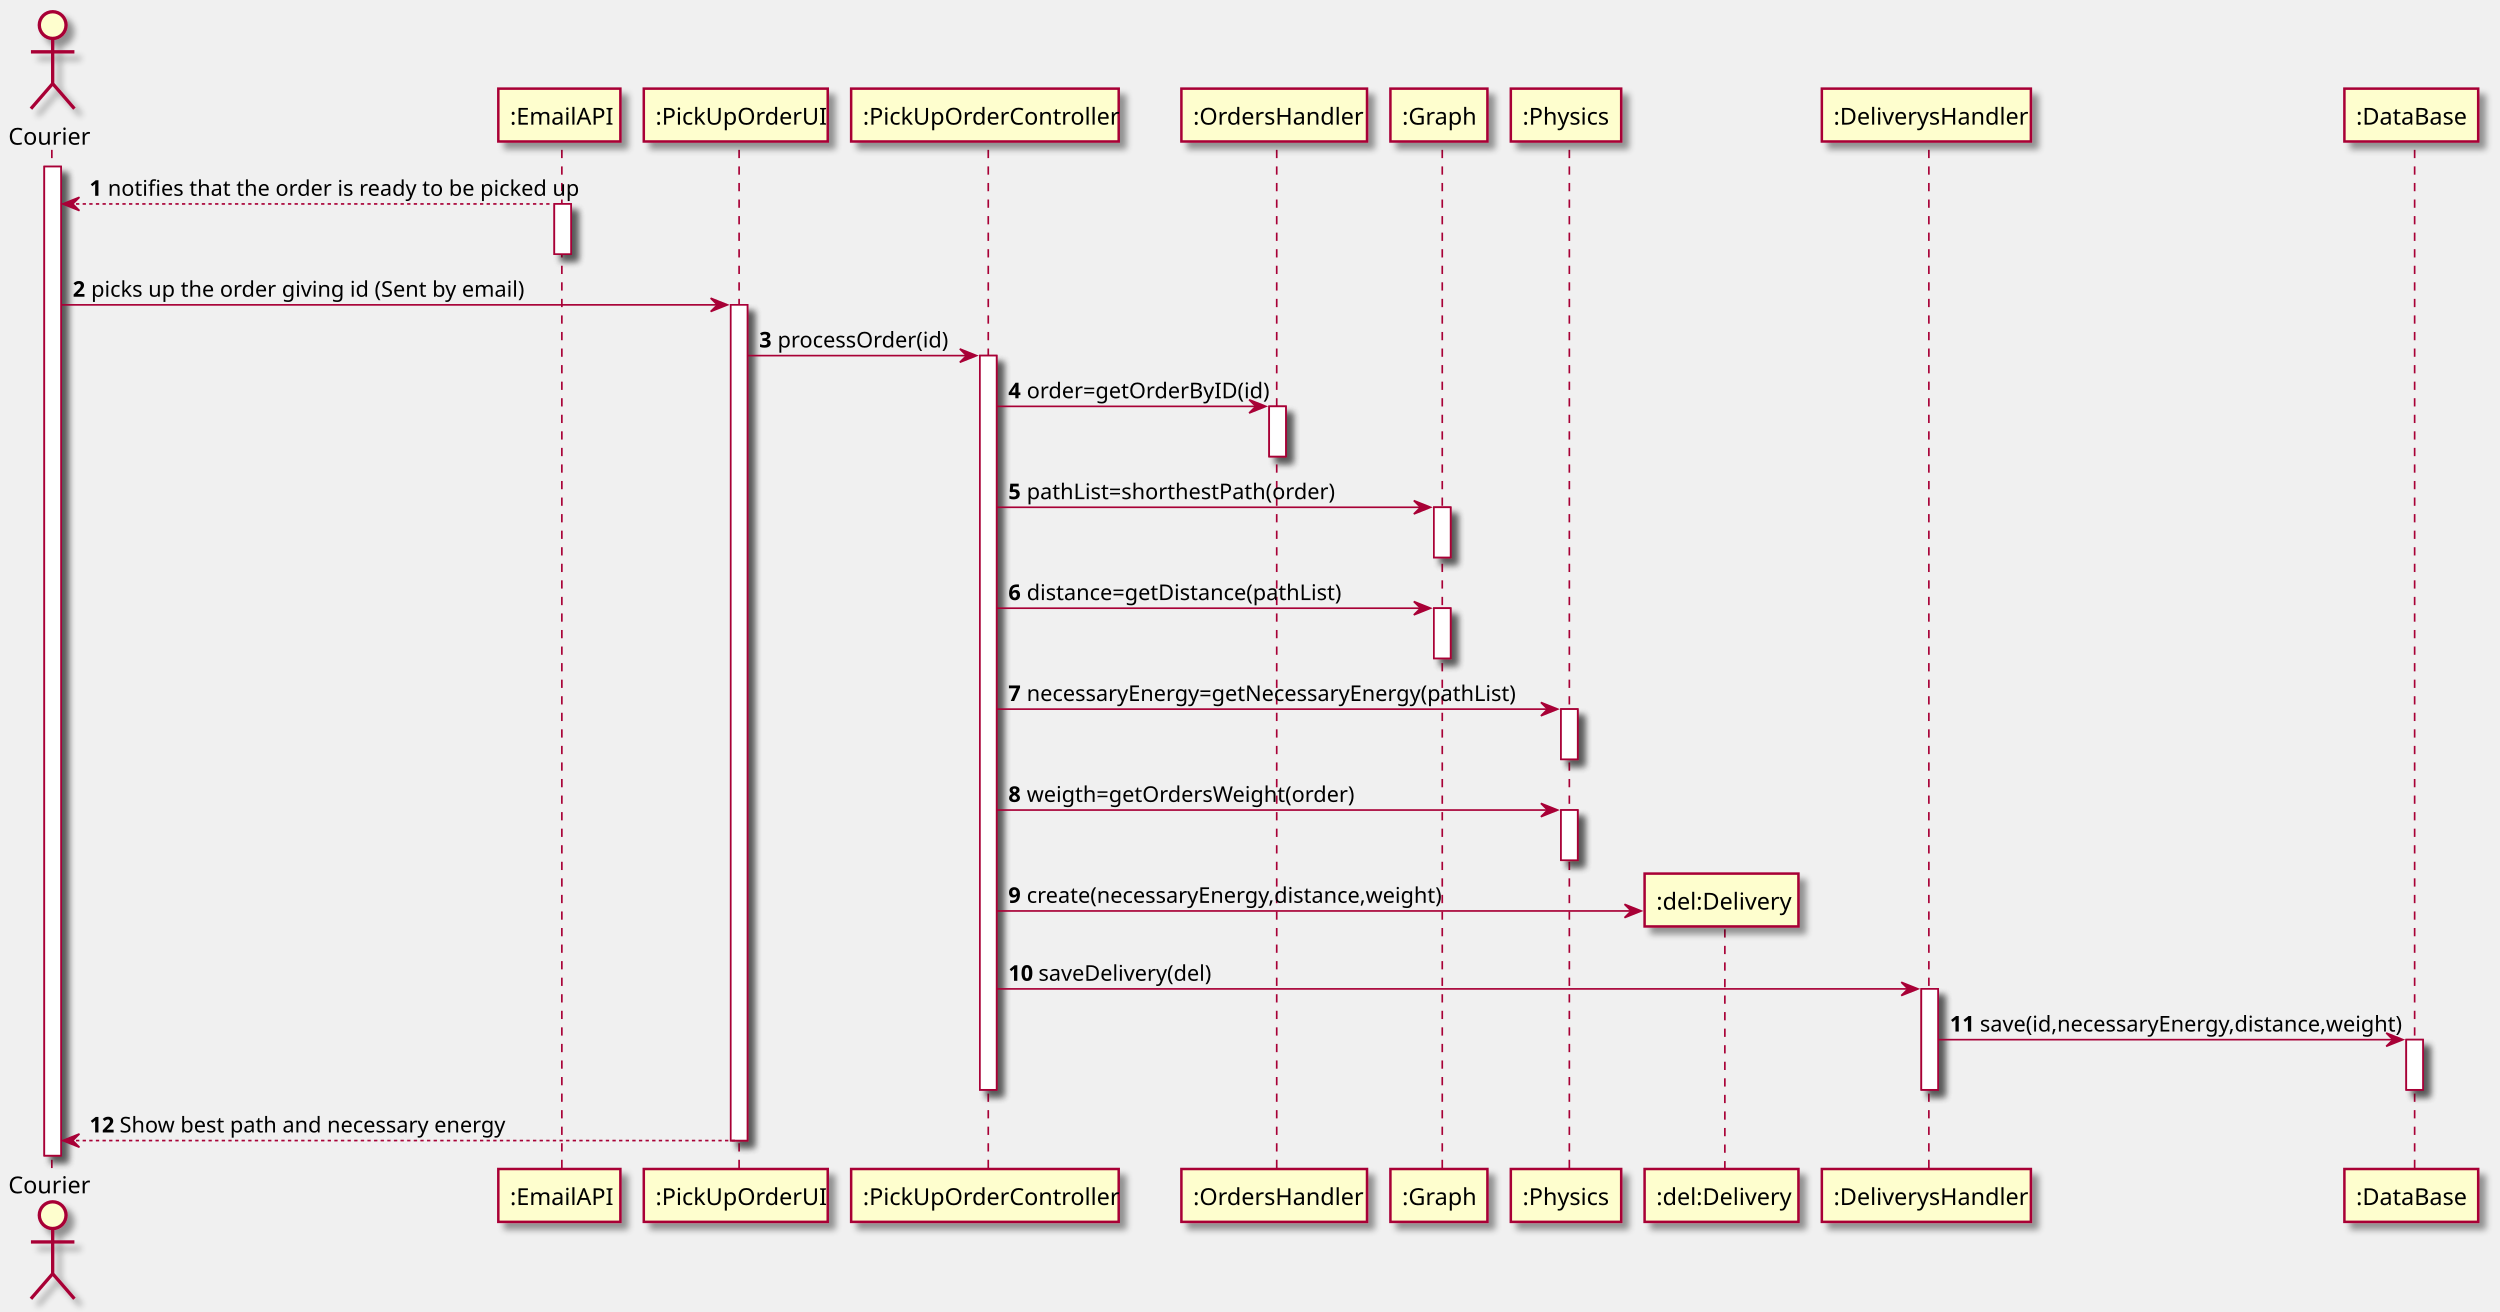
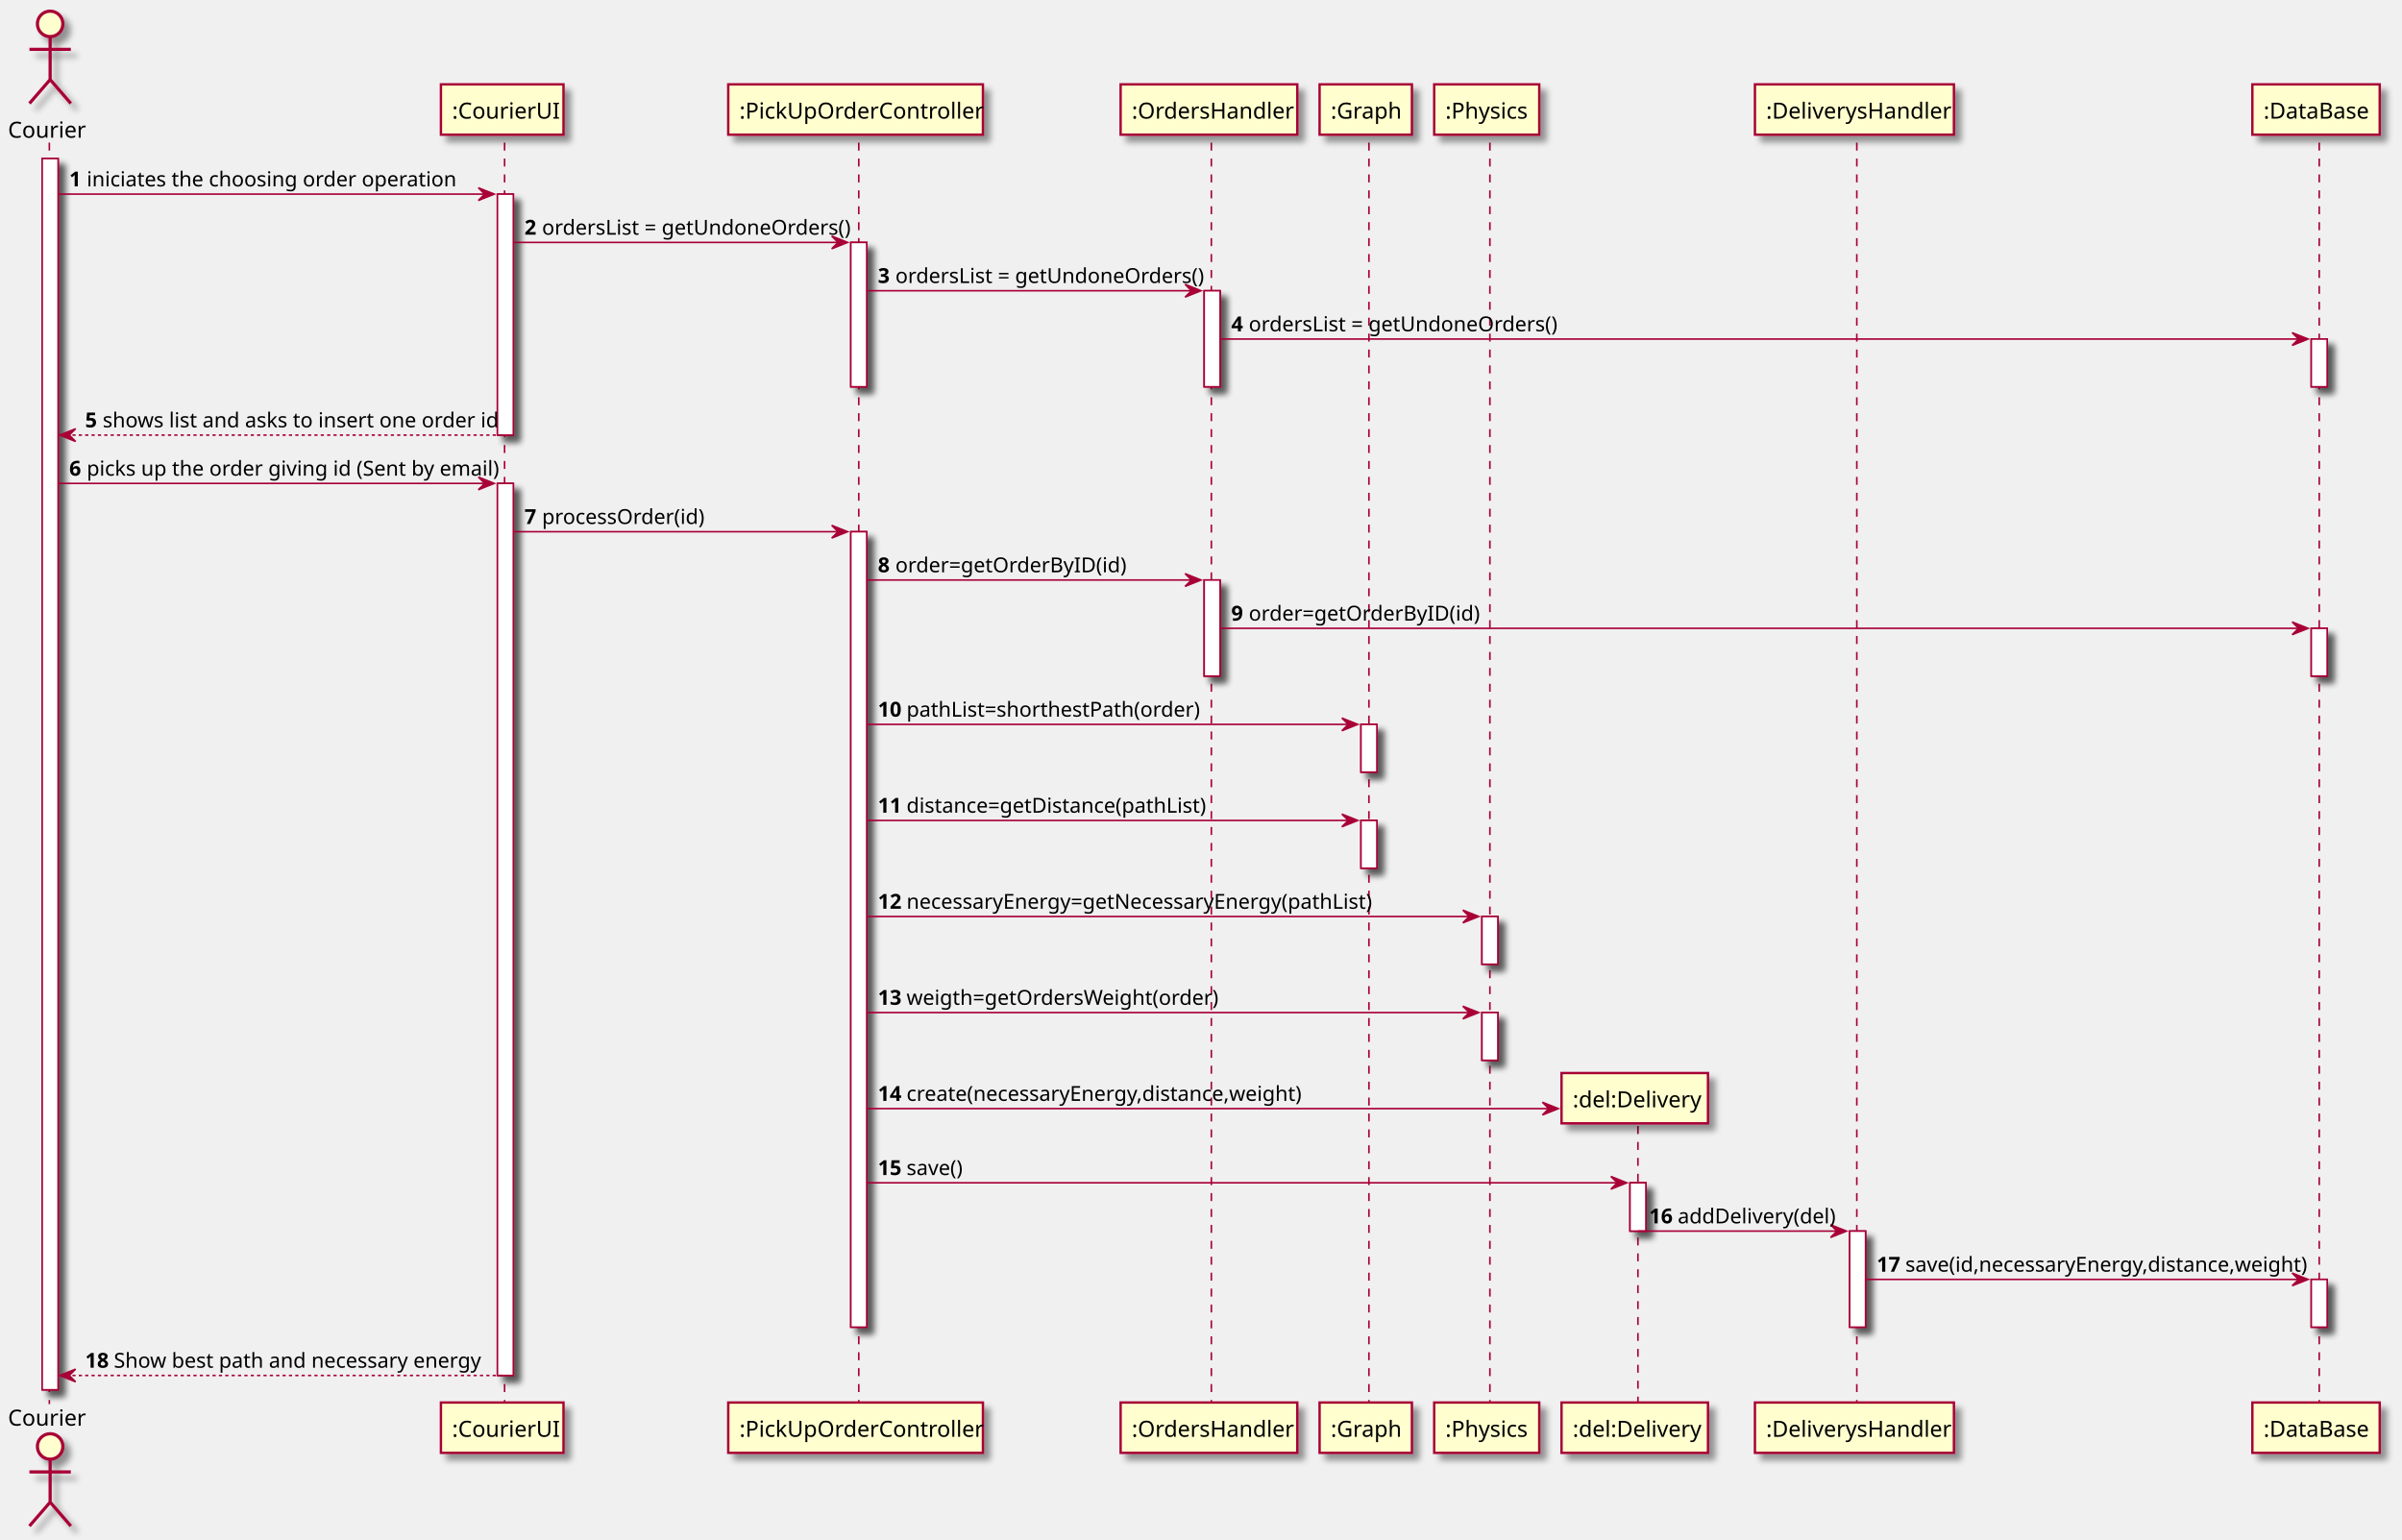
- <svg xmlns="http://www.w3.org/2000/svg" contentScriptType="application/ecmascript" contentStyleType="text/css" height="792.85px" preserveAspectRatio="none" style="width:1510px;height:792px;" version="1.1" viewBox="0 0 1510 792" width="1510.96px" zoomAndPan="magnify">
+ <svg xmlns="http://www.w3.org/2000/svg" contentScriptType="application/ecmascript" contentStyleType="text/css" height="967px" preserveAspectRatio="none" style="width:1509px;height:967px;" version="1.1" viewBox="0 0 1509 967" width="1509px" zoomAndPan="magnify">
  <defs>
-     <filter height="300%" id="fs62onoesu4r2" width="300%" x="-1" y="-1">
-       <feGaussianBlur result="blurOut" stdDeviation="2.02" />
+     <filter height="300%" id="fbxqw9jh9898t" width="300%" x="-1" y="-1">
+       <feGaussianBlur result="blurOut" stdDeviation="2.0" />
      <feColorMatrix in="blurOut" result="blurOut2" type="matrix" values="0 0 0 0 0 0 0 0 0 0 0 0 0 0 0 0 0 0 .4 0" />
-       <feOffset dx="4.04" dy="4.04" in="blurOut2" result="blurOut3" />
+       <feOffset dx="4.0" dy="4.0" in="blurOut2" result="blurOut3" />
      <feBlend in="SourceGraphic" in2="blurOut3" mode="normal" />
    </filter>
  </defs>
  <g>
-     <rect fill="#FFFFFF" filter="url(#fs62onoesu4r2)" height="597.391" style="stroke: #A80036; stroke-width: 1.01;" width="10.1" x="26.765" y="100.606" />
-     <rect fill="#FFFFFF" filter="url(#fs62onoesu4r2)" height="30.3" style="stroke: #A80036; stroke-width: 1.01;" width="10.1" x="334.815" y="123.18" />
-     <rect fill="#FFFFFF" filter="url(#fs62onoesu4r2)" height="504.771" style="stroke: #A80036; stroke-width: 1.01;" width="10.1" x="441.37" y="184.136" />
-     <rect fill="#FFFFFF" filter="url(#fs62onoesu4r2)" height="443.461" style="stroke: #A80036; stroke-width: 1.01;" width="10.1" x="591.86" y="214.791" />
-     <rect fill="#FFFFFF" filter="url(#fs62onoesu4r2)" height="30.3" style="stroke: #A80036; stroke-width: 1.01;" width="10.1" x="766.59" y="245.446" />
-     <rect fill="#FFFFFF" filter="url(#fs62onoesu4r2)" height="30.3" style="stroke: #A80036; stroke-width: 1.01;" width="10.1" x="866.075" y="306.401" />
-     <rect fill="#FFFFFF" filter="url(#fs62onoesu4r2)" height="30.3" style="stroke: #A80036; stroke-width: 1.01;" width="10.1" x="866.075" y="367.356" />
-     <rect fill="#FFFFFF" filter="url(#fs62onoesu4r2)" height="30.3" style="stroke: #A80036; stroke-width: 1.01;" width="10.1" x="942.835" y="428.311" />
-     <rect fill="#FFFFFF" filter="url(#fs62onoesu4r2)" height="30.3" style="stroke: #A80036; stroke-width: 1.01;" width="10.1" x="942.835" y="489.266" />
-     <rect fill="#FFFFFF" filter="url(#fs62onoesu4r2)" height="60.955" style="stroke: #A80036; stroke-width: 1.01;" width="10.1" x="1160.49" y="597.297" />
-     <rect fill="#FFFFFF" filter="url(#fs62onoesu4r2)" height="30.3" style="stroke: #A80036; stroke-width: 1.01;" width="10.1" x="1453.39" y="627.952" />
-     <line style="stroke: #A80036; stroke-width: 1.01; stroke-dasharray: 5.0,5.0;" x1="31.31" x2="31.31" y1="90.505" y2="707.087" />
-     <line style="stroke: #A80036; stroke-width: 1.01; stroke-dasharray: 5.0,5.0;" x1="339.36" x2="339.36" y1="90.505" y2="707.087" />
-     <line style="stroke: #A80036; stroke-width: 1.01; stroke-dasharray: 5.0,5.0;" x1="446.42" x2="446.42" y1="90.505" y2="707.087" />
-     <line style="stroke: #A80036; stroke-width: 1.01; stroke-dasharray: 5.0,5.0;" x1="596.91" x2="596.91" y1="90.505" y2="707.087" />
-     <line style="stroke: #A80036; stroke-width: 1.01; stroke-dasharray: 5.0,5.0;" x1="771.135" x2="771.135" y1="90.505" y2="707.087" />
-     <line style="stroke: #A80036; stroke-width: 1.01; stroke-dasharray: 5.0,5.0;" x1="871.125" x2="871.125" y1="90.505" y2="707.087" />
-     <line style="stroke: #A80036; stroke-width: 1.01; stroke-dasharray: 5.0,5.0;" x1="947.885" x2="947.885" y1="90.505" y2="707.087" />
-     <line style="stroke: #A80036; stroke-width: 1.01; stroke-dasharray: 5.0,5.0;" x1="1041.815" x2="1041.815" y1="561.284" y2="707.087" />
-     <line style="stroke: #A80036; stroke-width: 1.01; stroke-dasharray: 5.0,5.0;" x1="1165.035" x2="1165.035" y1="90.505" y2="707.087" />
-     <line style="stroke: #A80036; stroke-width: 1.01; stroke-dasharray: 5.0,5.0;" x1="1458.44" x2="1458.44" y1="90.505" y2="707.087" />
-     <text fill="#000000" font-family="sans-serif" font-size="14.14" lengthAdjust="spacingAndGlyphs" textLength="47.47" x="5.05" y="87.398">Courier</text>
-     <ellipse cx="31.815" cy="15.15" fill="#FEFECE" filter="url(#fs62onoesu4r2)" rx="8.08" ry="8.08" style="stroke: #A80036; stroke-width: 2.02;" />
-     <path d="M31.815,23.23 L31.815,50.5 M18.685,31.31 L44.945,31.31 M31.815,50.5 L18.685,65.65 M31.815,50.5 L44.945,65.65 " fill="none" filter="url(#fs62onoesu4r2)" style="stroke: #A80036; stroke-width: 2.02;" />
-     <text fill="#000000" font-family="sans-serif" font-size="14.14" lengthAdjust="spacingAndGlyphs" textLength="47.47" x="5.05" y="720.755">Courier</text>
-     <ellipse cx="31.815" cy="733.962" fill="#FEFECE" filter="url(#fs62onoesu4r2)" rx="8.08" ry="8.08" style="stroke: #A80036; stroke-width: 2.02;" />
-     <path d="M31.815,742.042 L31.815,769.312 M18.685,750.122 L44.945,750.122 M31.815,769.312 L18.685,784.462 M31.815,769.312 L44.945,784.462 " fill="none" filter="url(#fs62onoesu4r2)" style="stroke: #A80036; stroke-width: 2.02;" />
-     <rect fill="#FEFECE" filter="url(#fs62onoesu4r2)" height="31.925" style="stroke: #A80036; stroke-width: 1.515;" width="73.73" x="300.98" y="53.53" />
-     <text fill="#000000" font-family="sans-serif" font-size="14.14" lengthAdjust="spacingAndGlyphs" textLength="59.59" x="308.05" y="75.278">:EmailAPI</text>
-     <rect fill="#FEFECE" filter="url(#fs62onoesu4r2)" height="31.925" style="stroke: #A80036; stroke-width: 1.515;" width="73.73" x="300.98" y="706.077" />
-     <text fill="#000000" font-family="sans-serif" font-size="14.14" lengthAdjust="spacingAndGlyphs" textLength="59.59" x="308.05" y="727.825">:EmailAPI</text>
-     <rect fill="#FEFECE" filter="url(#fs62onoesu4r2)" height="31.925" style="stroke: #A80036; stroke-width: 1.515;" width="111.1" x="388.85" y="53.53" />
-     <text fill="#000000" font-family="sans-serif" font-size="14.14" lengthAdjust="spacingAndGlyphs" textLength="96.96" x="395.92" y="75.278">:PickUpOrderUI</text>
-     <rect fill="#FEFECE" filter="url(#fs62onoesu4r2)" height="31.925" style="stroke: #A80036; stroke-width: 1.515;" width="111.1" x="388.85" y="706.077" />
-     <text fill="#000000" font-family="sans-serif" font-size="14.14" lengthAdjust="spacingAndGlyphs" textLength="96.96" x="395.92" y="727.825">:PickUpOrderUI</text>
-     <rect fill="#FEFECE" filter="url(#fs62onoesu4r2)" height="31.925" style="stroke: #A80036; stroke-width: 1.515;" width="161.6" x="514.09" y="53.53" />
-     <text fill="#000000" font-family="sans-serif" font-size="14.14" lengthAdjust="spacingAndGlyphs" textLength="147.46" x="521.16" y="75.278">:PickUpOrderController</text>
-     <rect fill="#FEFECE" filter="url(#fs62onoesu4r2)" height="31.925" style="stroke: #A80036; stroke-width: 1.515;" width="161.6" x="514.09" y="706.077" />
-     <text fill="#000000" font-family="sans-serif" font-size="14.14" lengthAdjust="spacingAndGlyphs" textLength="147.46" x="521.16" y="727.825">:PickUpOrderController</text>
-     <rect fill="#FEFECE" filter="url(#fs62onoesu4r2)" height="31.925" style="stroke: #A80036; stroke-width: 1.515;" width="112.11" x="713.565" y="53.53" />
-     <text fill="#000000" font-family="sans-serif" font-size="14.14" lengthAdjust="spacingAndGlyphs" textLength="97.97" x="720.635" y="75.278">:OrdersHandler</text>
-     <rect fill="#FEFECE" filter="url(#fs62onoesu4r2)" height="31.925" style="stroke: #A80036; stroke-width: 1.515;" width="112.11" x="713.565" y="706.077" />
-     <text fill="#000000" font-family="sans-serif" font-size="14.14" lengthAdjust="spacingAndGlyphs" textLength="97.97" x="720.635" y="727.825">:OrdersHandler</text>
-     <rect fill="#FEFECE" filter="url(#fs62onoesu4r2)" height="31.925" style="stroke: #A80036; stroke-width: 1.515;" width="58.58" x="839.815" y="53.53" />
-     <text fill="#000000" font-family="sans-serif" font-size="14.14" lengthAdjust="spacingAndGlyphs" textLength="44.44" x="846.885" y="75.278">:Graph</text>
-     <rect fill="#FEFECE" filter="url(#fs62onoesu4r2)" height="31.925" style="stroke: #A80036; stroke-width: 1.515;" width="58.58" x="839.815" y="706.077" />
-     <text fill="#000000" font-family="sans-serif" font-size="14.14" lengthAdjust="spacingAndGlyphs" textLength="44.44" x="846.885" y="727.825">:Graph</text>
-     <rect fill="#FEFECE" filter="url(#fs62onoesu4r2)" height="31.925" style="stroke: #A80036; stroke-width: 1.515;" width="66.66" x="912.535" y="53.53" />
-     <text fill="#000000" font-family="sans-serif" font-size="14.14" lengthAdjust="spacingAndGlyphs" textLength="52.52" x="919.605" y="75.278">:Physics</text>
-     <rect fill="#FEFECE" filter="url(#fs62onoesu4r2)" height="31.925" style="stroke: #A80036; stroke-width: 1.515;" width="66.66" x="912.535" y="706.077" />
-     <text fill="#000000" font-family="sans-serif" font-size="14.14" lengthAdjust="spacingAndGlyphs" textLength="52.52" x="919.605" y="727.825">:Physics</text>
-     <rect fill="#FEFECE" filter="url(#fs62onoesu4r2)" height="31.925" style="stroke: #A80036; stroke-width: 1.515;" width="92.92" x="993.335" y="706.077" />
-     <text fill="#000000" font-family="sans-serif" font-size="14.14" lengthAdjust="spacingAndGlyphs" textLength="78.78" x="1000.405" y="727.825">:del:Delivery</text>
-     <rect fill="#FEFECE" filter="url(#fs62onoesu4r2)" height="31.925" style="stroke: #A80036; stroke-width: 1.515;" width="126.25" x="1100.395" y="53.53" />
-     <text fill="#000000" font-family="sans-serif" font-size="14.14" lengthAdjust="spacingAndGlyphs" textLength="112.11" x="1107.465" y="75.278">:DeliverysHandler</text>
-     <rect fill="#FEFECE" filter="url(#fs62onoesu4r2)" height="31.925" style="stroke: #A80036; stroke-width: 1.515;" width="126.25" x="1100.395" y="706.077" />
-     <text fill="#000000" font-family="sans-serif" font-size="14.14" lengthAdjust="spacingAndGlyphs" textLength="112.11" x="1107.465" y="727.825">:DeliverysHandler</text>
-     <rect fill="#FEFECE" filter="url(#fs62onoesu4r2)" height="31.925" style="stroke: #A80036; stroke-width: 1.515;" width="80.8" x="1416.02" y="53.53" />
-     <text fill="#000000" font-family="sans-serif" font-size="14.14" lengthAdjust="spacingAndGlyphs" textLength="66.66" x="1423.09" y="75.278">:DataBase</text>
-     <rect fill="#FEFECE" filter="url(#fs62onoesu4r2)" height="31.925" style="stroke: #A80036; stroke-width: 1.515;" width="80.8" x="1416.02" y="706.077" />
-     <text fill="#000000" font-family="sans-serif" font-size="14.14" lengthAdjust="spacingAndGlyphs" textLength="66.66" x="1423.09" y="727.825">:DataBase</text>
-     <rect fill="#FFFFFF" filter="url(#fs62onoesu4r2)" height="597.391" style="stroke: #A80036; stroke-width: 1.01;" width="10.1" x="26.765" y="100.606" />
-     <rect fill="#FFFFFF" filter="url(#fs62onoesu4r2)" height="30.3" style="stroke: #A80036; stroke-width: 1.01;" width="10.1" x="334.815" y="123.18" />
-     <rect fill="#FFFFFF" filter="url(#fs62onoesu4r2)" height="504.771" style="stroke: #A80036; stroke-width: 1.01;" width="10.1" x="441.37" y="184.136" />
-     <rect fill="#FFFFFF" filter="url(#fs62onoesu4r2)" height="443.461" style="stroke: #A80036; stroke-width: 1.01;" width="10.1" x="591.86" y="214.791" />
-     <rect fill="#FFFFFF" filter="url(#fs62onoesu4r2)" height="30.3" style="stroke: #A80036; stroke-width: 1.01;" width="10.1" x="766.59" y="245.446" />
-     <rect fill="#FFFFFF" filter="url(#fs62onoesu4r2)" height="30.3" style="stroke: #A80036; stroke-width: 1.01;" width="10.1" x="866.075" y="306.401" />
-     <rect fill="#FFFFFF" filter="url(#fs62onoesu4r2)" height="30.3" style="stroke: #A80036; stroke-width: 1.01;" width="10.1" x="866.075" y="367.356" />
-     <rect fill="#FFFFFF" filter="url(#fs62onoesu4r2)" height="30.3" style="stroke: #A80036; stroke-width: 1.01;" width="10.1" x="942.835" y="428.311" />
-     <rect fill="#FFFFFF" filter="url(#fs62onoesu4r2)" height="30.3" style="stroke: #A80036; stroke-width: 1.01;" width="10.1" x="942.835" y="489.266" />
-     <rect fill="#FFFFFF" filter="url(#fs62onoesu4r2)" height="60.955" style="stroke: #A80036; stroke-width: 1.01;" width="10.1" x="1160.49" y="597.297" />
-     <rect fill="#FFFFFF" filter="url(#fs62onoesu4r2)" height="30.3" style="stroke: #A80036; stroke-width: 1.01;" width="10.1" x="1453.39" y="627.952" />
-     <polygon fill="#A80036" points="47.975,119.141,37.875,123.18,47.975,127.221,43.935,123.18" style="stroke: #A80036; stroke-width: 1.01;" />
-     <line style="stroke: #A80036; stroke-width: 1.01; stroke-dasharray: 2.0,2.0;" x1="41.915" x2="333.805" y1="123.18" y2="123.18" />
-     <text fill="#000000" font-family="sans-serif" font-size="13.13" font-weight="bold" lengthAdjust="spacingAndGlyphs" textLength="7.07" x="54.035" y="118.275">1</text>
-     <text fill="#000000" font-family="sans-serif" font-size="13.13" lengthAdjust="spacingAndGlyphs" textLength="267.65" x="65.145" y="118.275">notifies that the order is ready to be picked up</text>
-     <polygon fill="#A80036" points="429.25,180.096,439.35,184.136,429.25,188.176,433.29,184.136" style="stroke: #A80036; stroke-width: 1.01;" />
-     <line style="stroke: #A80036; stroke-width: 1.01;" x1="36.865" x2="435.31" y1="184.136" y2="184.136" />
-     <text fill="#000000" font-family="sans-serif" font-size="13.13" font-weight="bold" lengthAdjust="spacingAndGlyphs" textLength="7.07" x="43.935" y="179.231">2</text>
-     <text fill="#000000" font-family="sans-serif" font-size="13.13" lengthAdjust="spacingAndGlyphs" textLength="248.46" x="55.045" y="179.231">picks up the order giving id (Sent by email)</text>
-     <polygon fill="#A80036" points="579.74,210.751,589.84,214.791,579.74,218.831,583.78,214.791" style="stroke: #A80036; stroke-width: 1.01;" />
-     <line style="stroke: #A80036; stroke-width: 1.01;" x1="451.47" x2="585.8" y1="214.791" y2="214.791" />
-     <text fill="#000000" font-family="sans-serif" font-size="13.13" font-weight="bold" lengthAdjust="spacingAndGlyphs" textLength="7.07" x="458.54" y="209.886">3</text>
-     <text fill="#000000" font-family="sans-serif" font-size="13.13" lengthAdjust="spacingAndGlyphs" textLength="96.96" x="469.65" y="209.886">processOrder(id)</text>
-     <polygon fill="#A80036" points="754.47,241.406,764.57,245.446,754.47,249.486,758.51,245.446" style="stroke: #A80036; stroke-width: 1.01;" />
-     <line style="stroke: #A80036; stroke-width: 1.01;" x1="601.96" x2="760.53" y1="245.446" y2="245.446" />
-     <text fill="#000000" font-family="sans-serif" font-size="13.13" font-weight="bold" lengthAdjust="spacingAndGlyphs" textLength="7.07" x="609.03" y="240.541">4</text>
-     <text fill="#000000" font-family="sans-serif" font-size="13.13" lengthAdjust="spacingAndGlyphs" textLength="134.33" x="620.14" y="240.541">order=getOrderByID(id)</text>
-     <polygon fill="#A80036" points="853.955,302.361,864.055,306.401,853.955,310.441,857.995,306.401" style="stroke: #A80036; stroke-width: 1.01;" />
-     <line style="stroke: #A80036; stroke-width: 1.01;" x1="601.96" x2="860.015" y1="306.401" y2="306.401" />
-     <text fill="#000000" font-family="sans-serif" font-size="13.13" font-weight="bold" lengthAdjust="spacingAndGlyphs" textLength="7.07" x="609.03" y="301.496">5</text>
-     <text fill="#000000" font-family="sans-serif" font-size="13.13" lengthAdjust="spacingAndGlyphs" textLength="173.72" x="620.14" y="301.496">pathList=shorthestPath(order)</text>
-     <polygon fill="#A80036" points="853.955,363.316,864.055,367.356,853.955,371.396,857.995,367.356" style="stroke: #A80036; stroke-width: 1.01;" />
-     <line style="stroke: #A80036; stroke-width: 1.01;" x1="601.96" x2="860.015" y1="367.356" y2="367.356" />
-     <text fill="#000000" font-family="sans-serif" font-size="13.13" font-weight="bold" lengthAdjust="spacingAndGlyphs" textLength="7.07" x="609.03" y="362.451">6</text>
-     <text fill="#000000" font-family="sans-serif" font-size="13.13" lengthAdjust="spacingAndGlyphs" textLength="181.8" x="620.14" y="362.451">distance=getDistance(pathList)</text>
-     <polygon fill="#A80036" points="930.715,424.271,940.815,428.311,930.715,432.351,934.755,428.311" style="stroke: #A80036; stroke-width: 1.01;" />
-     <line style="stroke: #A80036; stroke-width: 1.01;" x1="601.96" x2="936.775" y1="428.311" y2="428.311" />
-     <text fill="#000000" font-family="sans-serif" font-size="13.13" font-weight="bold" lengthAdjust="spacingAndGlyphs" textLength="7.07" x="609.03" y="423.406">7</text>
-     <text fill="#000000" font-family="sans-serif" font-size="13.13" lengthAdjust="spacingAndGlyphs" textLength="286.84" x="620.14" y="423.406">necessaryEnergy=getNecessaryEnergy(pathList)</text>
-     <polygon fill="#A80036" points="930.715,485.226,940.815,489.266,930.715,493.306,934.755,489.266" style="stroke: #A80036; stroke-width: 1.01;" />
-     <line style="stroke: #A80036; stroke-width: 1.01;" x1="601.96" x2="936.775" y1="489.266" y2="489.266" />
-     <text fill="#000000" font-family="sans-serif" font-size="13.13" font-weight="bold" lengthAdjust="spacingAndGlyphs" textLength="7.07" x="609.03" y="484.361">8</text>
-     <text fill="#000000" font-family="sans-serif" font-size="13.13" lengthAdjust="spacingAndGlyphs" textLength="181.8" x="620.14" y="484.361">weigth=getOrdersWeight(order)</text>
-     <polygon fill="#A80036" points="981.215,546.181,991.315,550.221,981.215,554.261,985.255,550.221" style="stroke: #A80036; stroke-width: 1.01;" />
-     <line style="stroke: #A80036; stroke-width: 1.01;" x1="601.96" x2="987.275" y1="550.221" y2="550.221" />
-     <text fill="#000000" font-family="sans-serif" font-size="13.13" font-weight="bold" lengthAdjust="spacingAndGlyphs" textLength="7.07" x="609.03" y="545.316">9</text>
-     <text fill="#000000" font-family="sans-serif" font-size="13.13" lengthAdjust="spacingAndGlyphs" textLength="241.39" x="620.14" y="545.316">create(necessaryEnergy,distance,weight)</text>
-     <rect fill="#FEFECE" filter="url(#fs62onoesu4r2)" height="31.925" style="stroke: #A80036; stroke-width: 1.515;" width="92.92" x="993.335" y="527.646" />
-     <text fill="#000000" font-family="sans-serif" font-size="14.14" lengthAdjust="spacingAndGlyphs" textLength="78.78" x="1000.405" y="549.395">:del:Delivery</text>
-     <polygon fill="#A80036" points="1148.37,593.257,1158.47,597.297,1148.37,601.337,1152.41,597.297" style="stroke: #A80036; stroke-width: 1.01;" />
-     <line style="stroke: #A80036; stroke-width: 1.01;" x1="601.96" x2="1154.43" y1="597.297" y2="597.297" />
-     <text fill="#000000" font-family="sans-serif" font-size="13.13" font-weight="bold" lengthAdjust="spacingAndGlyphs" textLength="14.14" x="609.03" y="592.392">10</text>
-     <text fill="#000000" font-family="sans-serif" font-size="13.13" lengthAdjust="spacingAndGlyphs" textLength="96.96" x="627.21" y="592.392">saveDelivery(del)</text>
-     <polygon fill="#A80036" points="1441.27,623.912,1451.37,627.952,1441.27,631.992,1445.31,627.952" style="stroke: #A80036; stroke-width: 1.01;" />
-     <line style="stroke: #A80036; stroke-width: 1.01;" x1="1170.59" x2="1447.33" y1="627.952" y2="627.952" />
-     <text fill="#000000" font-family="sans-serif" font-size="13.13" font-weight="bold" lengthAdjust="spacingAndGlyphs" textLength="14.14" x="1177.66" y="623.047">11</text>
-     <text fill="#000000" font-family="sans-serif" font-size="13.13" lengthAdjust="spacingAndGlyphs" textLength="245.43" x="1195.84" y="623.047">save(id,necessaryEnergy,distance,weight)</text>
-     <polygon fill="#A80036" points="47.975,684.867,37.875,688.907,47.975,692.947,43.935,688.907" style="stroke: #A80036; stroke-width: 1.01;" />
-     <line style="stroke: #A80036; stroke-width: 1.01; stroke-dasharray: 2.0,2.0;" x1="41.915" x2="445.41" y1="688.907" y2="688.907" />
-     <text fill="#000000" font-family="sans-serif" font-size="13.13" font-weight="bold" lengthAdjust="spacingAndGlyphs" textLength="14.14" x="54.035" y="684.002">12</text>
-     <text fill="#000000" font-family="sans-serif" font-size="13.13" lengthAdjust="spacingAndGlyphs" textLength="224.22" x="72.215" y="684.002">Show best path and necessary energy</text>
+     <rect fill="#FFFFFF" filter="url(#fbxqw9jh9898t)" height="773.586" style="stroke: #A80036; stroke-width: 1.0;" width="10" x="26.5" y="99.609" />
+     <rect fill="#FFFFFF" filter="url(#fbxqw9jh9898t)" height="151.406" style="stroke: #A80036; stroke-width: 1.0;" width="10" x="312.5" y="121.961" />
+     <rect fill="#FFFFFF" filter="url(#fbxqw9jh9898t)" height="560.477" style="stroke: #A80036; stroke-width: 1.0;" width="10" x="312.5" y="303.719" />
+     <rect fill="#FFFFFF" filter="url(#fbxqw9jh9898t)" height="90.703" style="stroke: #A80036; stroke-width: 1.0;" width="10" x="534.5" y="152.312" />
+     <rect fill="#FFFFFF" filter="url(#fbxqw9jh9898t)" height="499.773" style="stroke: #A80036; stroke-width: 1.0;" width="10" x="534.5" y="334.07" />
+     <rect fill="#FFFFFF" filter="url(#fbxqw9jh9898t)" height="60.352" style="stroke: #A80036; stroke-width: 1.0;" width="10" x="756.5" y="182.664" />
+     <rect fill="#FFFFFF" filter="url(#fbxqw9jh9898t)" height="60.352" style="stroke: #A80036; stroke-width: 1.0;" width="10" x="756.5" y="364.422" />
+     <rect fill="#FFFFFF" filter="url(#fbxqw9jh9898t)" height="30" style="stroke: #A80036; stroke-width: 1.0;" width="10" x="855" y="455.125" />
+     <rect fill="#FFFFFF" filter="url(#fbxqw9jh9898t)" height="30" style="stroke: #A80036; stroke-width: 1.0;" width="10" x="855" y="515.477" />
+     <rect fill="#FFFFFF" filter="url(#fbxqw9jh9898t)" height="30" style="stroke: #A80036; stroke-width: 1.0;" width="10" x="931" y="575.828" />
+     <rect fill="#FFFFFF" filter="url(#fbxqw9jh9898t)" height="30" style="stroke: #A80036; stroke-width: 1.0;" width="10" x="931" y="636.18" />
+     <rect fill="#FFFFFF" filter="url(#fbxqw9jh9898t)" height="30.352" style="stroke: #A80036; stroke-width: 1.0;" width="10" x="1024" y="743.141" />
+     <rect fill="#FFFFFF" filter="url(#fbxqw9jh9898t)" height="60.352" style="stroke: #A80036; stroke-width: 1.0;" width="10" x="1162" y="773.492" />
+     <rect fill="#FFFFFF" filter="url(#fbxqw9jh9898t)" height="30" style="stroke: #A80036; stroke-width: 1.0;" width="10" x="1452" y="213.016" />
+     <rect fill="#FFFFFF" filter="url(#fbxqw9jh9898t)" height="30" style="stroke: #A80036; stroke-width: 1.0;" width="10" x="1452" y="394.773" />
+     <rect fill="#FFFFFF" filter="url(#fbxqw9jh9898t)" height="30" style="stroke: #A80036; stroke-width: 1.0;" width="10" x="1452" y="803.844" />
+     <line style="stroke: #A80036; stroke-width: 1.0; stroke-dasharray: 5.0,5.0;" x1="31" x2="31" y1="89.609" y2="882.195" />
+     <line style="stroke: #A80036; stroke-width: 1.0; stroke-dasharray: 5.0,5.0;" x1="317" x2="317" y1="89.609" y2="882.195" />
+     <line style="stroke: #A80036; stroke-width: 1.0; stroke-dasharray: 5.0,5.0;" x1="539.5" x2="539.5" y1="89.609" y2="882.195" />
+     <line style="stroke: #A80036; stroke-width: 1.0; stroke-dasharray: 5.0,5.0;" x1="761" x2="761" y1="89.609" y2="882.195" />
+     <line style="stroke: #A80036; stroke-width: 1.0; stroke-dasharray: 5.0,5.0;" x1="860" x2="860" y1="89.609" y2="882.195" />
+     <line style="stroke: #A80036; stroke-width: 1.0; stroke-dasharray: 5.0,5.0;" x1="936" x2="936" y1="89.609" y2="882.195" />
+     <line style="stroke: #A80036; stroke-width: 1.0; stroke-dasharray: 5.0,5.0;" x1="1029" x2="1029" y1="707.484" y2="882.195" />
+     <line style="stroke: #A80036; stroke-width: 1.0; stroke-dasharray: 5.0,5.0;" x1="1166.5" x2="1166.5" y1="89.609" y2="882.195" />
+     <line style="stroke: #A80036; stroke-width: 1.0; stroke-dasharray: 5.0,5.0;" x1="1457" x2="1457" y1="89.609" y2="882.195" />
+     <text fill="#000000" font-family="sans-serif" font-size="14" lengthAdjust="spacingAndGlyphs" textLength="47" x="5" y="86.533">Courier</text>
+     <ellipse cx="31.5" cy="15" fill="#FEFECE" filter="url(#fbxqw9jh9898t)" rx="8" ry="8" style="stroke: #A80036; stroke-width: 2.0;" />
+     <path d="M31.5,23 L31.5,50 M18.5,31 L44.5,31 M31.5,50 L18.5,65 M31.5,50 L44.5,65 " fill="none" filter="url(#fbxqw9jh9898t)" style="stroke: #A80036; stroke-width: 2.0;" />
+     <text fill="#000000" font-family="sans-serif" font-size="14" lengthAdjust="spacingAndGlyphs" textLength="47" x="5" y="895.729">Courier</text>
+     <ellipse cx="31.5" cy="908.805" fill="#FEFECE" filter="url(#fbxqw9jh9898t)" rx="8" ry="8" style="stroke: #A80036; stroke-width: 2.0;" />
+     <path d="M31.5,916.805 L31.5,943.805 M18.5,924.805 L44.5,924.805 M31.5,943.805 L18.5,958.805 M31.5,943.805 L44.5,958.805 " fill="none" filter="url(#fbxqw9jh9898t)" style="stroke: #A80036; stroke-width: 2.0;" />
+     <rect fill="#FEFECE" filter="url(#fbxqw9jh9898t)" height="31.609" style="stroke: #A80036; stroke-width: 1.5;" width="77" x="277" y="53" />
+     <text fill="#000000" font-family="sans-serif" font-size="14" lengthAdjust="spacingAndGlyphs" textLength="63" x="284" y="74.533">:CourierUI</text>
+     <rect fill="#FEFECE" filter="url(#fbxqw9jh9898t)" height="31.609" style="stroke: #A80036; stroke-width: 1.5;" width="77" x="277" y="881.195" />
+     <text fill="#000000" font-family="sans-serif" font-size="14" lengthAdjust="spacingAndGlyphs" textLength="63" x="284" y="902.729">:CourierUI</text>
+     <rect fill="#FEFECE" filter="url(#fbxqw9jh9898t)" height="31.609" style="stroke: #A80036; stroke-width: 1.5;" width="160" x="457.5" y="53" />
+     <text fill="#000000" font-family="sans-serif" font-size="14" lengthAdjust="spacingAndGlyphs" textLength="146" x="464.5" y="74.533">:PickUpOrderController</text>
+     <rect fill="#FEFECE" filter="url(#fbxqw9jh9898t)" height="31.609" style="stroke: #A80036; stroke-width: 1.5;" width="160" x="457.5" y="881.195" />
+     <text fill="#000000" font-family="sans-serif" font-size="14" lengthAdjust="spacingAndGlyphs" textLength="146" x="464.5" y="902.729">:PickUpOrderController</text>
+     <rect fill="#FEFECE" filter="url(#fbxqw9jh9898t)" height="31.609" style="stroke: #A80036; stroke-width: 1.5;" width="111" x="704" y="53" />
+     <text fill="#000000" font-family="sans-serif" font-size="14" lengthAdjust="spacingAndGlyphs" textLength="97" x="711" y="74.533">:OrdersHandler</text>
+     <rect fill="#FEFECE" filter="url(#fbxqw9jh9898t)" height="31.609" style="stroke: #A80036; stroke-width: 1.5;" width="111" x="704" y="881.195" />
+     <text fill="#000000" font-family="sans-serif" font-size="14" lengthAdjust="spacingAndGlyphs" textLength="97" x="711" y="902.729">:OrdersHandler</text>
+     <rect fill="#FEFECE" filter="url(#fbxqw9jh9898t)" height="31.609" style="stroke: #A80036; stroke-width: 1.5;" width="58" x="829" y="53" />
+     <text fill="#000000" font-family="sans-serif" font-size="14" lengthAdjust="spacingAndGlyphs" textLength="44" x="836" y="74.533">:Graph</text>
+     <rect fill="#FEFECE" filter="url(#fbxqw9jh9898t)" height="31.609" style="stroke: #A80036; stroke-width: 1.5;" width="58" x="829" y="881.195" />
+     <text fill="#000000" font-family="sans-serif" font-size="14" lengthAdjust="spacingAndGlyphs" textLength="44" x="836" y="902.729">:Graph</text>
+     <rect fill="#FEFECE" filter="url(#fbxqw9jh9898t)" height="31.609" style="stroke: #A80036; stroke-width: 1.5;" width="66" x="901" y="53" />
+     <text fill="#000000" font-family="sans-serif" font-size="14" lengthAdjust="spacingAndGlyphs" textLength="52" x="908" y="74.533">:Physics</text>
+     <rect fill="#FEFECE" filter="url(#fbxqw9jh9898t)" height="31.609" style="stroke: #A80036; stroke-width: 1.5;" width="66" x="901" y="881.195" />
+     <text fill="#000000" font-family="sans-serif" font-size="14" lengthAdjust="spacingAndGlyphs" textLength="52" x="908" y="902.729">:Physics</text>
+     <rect fill="#FEFECE" filter="url(#fbxqw9jh9898t)" height="31.609" style="stroke: #A80036; stroke-width: 1.5;" width="92" x="981" y="881.195" />
+     <text fill="#000000" font-family="sans-serif" font-size="14" lengthAdjust="spacingAndGlyphs" textLength="78" x="988" y="902.729">:del:Delivery</text>
+     <rect fill="#FEFECE" filter="url(#fbxqw9jh9898t)" height="31.609" style="stroke: #A80036; stroke-width: 1.5;" width="125" x="1102.5" y="53" />
+     <text fill="#000000" font-family="sans-serif" font-size="14" lengthAdjust="spacingAndGlyphs" textLength="111" x="1109.5" y="74.533">:DeliverysHandler</text>
+     <rect fill="#FEFECE" filter="url(#fbxqw9jh9898t)" height="31.609" style="stroke: #A80036; stroke-width: 1.5;" width="125" x="1102.5" y="881.195" />
+     <text fill="#000000" font-family="sans-serif" font-size="14" lengthAdjust="spacingAndGlyphs" textLength="111" x="1109.5" y="902.729">:DeliverysHandler</text>
+     <rect fill="#FEFECE" filter="url(#fbxqw9jh9898t)" height="31.609" style="stroke: #A80036; stroke-width: 1.5;" width="80" x="1415" y="53" />
+     <text fill="#000000" font-family="sans-serif" font-size="14" lengthAdjust="spacingAndGlyphs" textLength="66" x="1422" y="74.533">:DataBase</text>
+     <rect fill="#FEFECE" filter="url(#fbxqw9jh9898t)" height="31.609" style="stroke: #A80036; stroke-width: 1.5;" width="80" x="1415" y="881.195" />
+     <text fill="#000000" font-family="sans-serif" font-size="14" lengthAdjust="spacingAndGlyphs" textLength="66" x="1422" y="902.729">:DataBase</text>
+     <rect fill="#FFFFFF" filter="url(#fbxqw9jh9898t)" height="773.586" style="stroke: #A80036; stroke-width: 1.0;" width="10" x="26.5" y="99.609" />
+     <rect fill="#FFFFFF" filter="url(#fbxqw9jh9898t)" height="151.406" style="stroke: #A80036; stroke-width: 1.0;" width="10" x="312.5" y="121.961" />
+     <rect fill="#FFFFFF" filter="url(#fbxqw9jh9898t)" height="560.477" style="stroke: #A80036; stroke-width: 1.0;" width="10" x="312.5" y="303.719" />
+     <rect fill="#FFFFFF" filter="url(#fbxqw9jh9898t)" height="90.703" style="stroke: #A80036; stroke-width: 1.0;" width="10" x="534.5" y="152.312" />
+     <rect fill="#FFFFFF" filter="url(#fbxqw9jh9898t)" height="499.773" style="stroke: #A80036; stroke-width: 1.0;" width="10" x="534.5" y="334.07" />
+     <rect fill="#FFFFFF" filter="url(#fbxqw9jh9898t)" height="60.352" style="stroke: #A80036; stroke-width: 1.0;" width="10" x="756.5" y="182.664" />
+     <rect fill="#FFFFFF" filter="url(#fbxqw9jh9898t)" height="60.352" style="stroke: #A80036; stroke-width: 1.0;" width="10" x="756.5" y="364.422" />
+     <rect fill="#FFFFFF" filter="url(#fbxqw9jh9898t)" height="30" style="stroke: #A80036; stroke-width: 1.0;" width="10" x="855" y="455.125" />
+     <rect fill="#FFFFFF" filter="url(#fbxqw9jh9898t)" height="30" style="stroke: #A80036; stroke-width: 1.0;" width="10" x="855" y="515.477" />
+     <rect fill="#FFFFFF" filter="url(#fbxqw9jh9898t)" height="30" style="stroke: #A80036; stroke-width: 1.0;" width="10" x="931" y="575.828" />
+     <rect fill="#FFFFFF" filter="url(#fbxqw9jh9898t)" height="30" style="stroke: #A80036; stroke-width: 1.0;" width="10" x="931" y="636.18" />
+     <rect fill="#FFFFFF" filter="url(#fbxqw9jh9898t)" height="30.352" style="stroke: #A80036; stroke-width: 1.0;" width="10" x="1024" y="743.141" />
+     <rect fill="#FFFFFF" filter="url(#fbxqw9jh9898t)" height="60.352" style="stroke: #A80036; stroke-width: 1.0;" width="10" x="1162" y="773.492" />
+     <rect fill="#FFFFFF" filter="url(#fbxqw9jh9898t)" height="30" style="stroke: #A80036; stroke-width: 1.0;" width="10" x="1452" y="213.016" />
+     <rect fill="#FFFFFF" filter="url(#fbxqw9jh9898t)" height="30" style="stroke: #A80036; stroke-width: 1.0;" width="10" x="1452" y="394.773" />
+     <rect fill="#FFFFFF" filter="url(#fbxqw9jh9898t)" height="30" style="stroke: #A80036; stroke-width: 1.0;" width="10" x="1452" y="803.844" />
+     <polygon fill="#A80036" points="300.5,117.961,310.5,121.961,300.5,125.961,304.5,121.961" style="stroke: #A80036; stroke-width: 1.0;" />
+     <line style="stroke: #A80036; stroke-width: 1.0;" x1="36.5" x2="306.5" y1="121.961" y2="121.961" />
+     <text fill="#000000" font-family="sans-serif" font-size="13" font-weight="bold" lengthAdjust="spacingAndGlyphs" textLength="7" x="43.5" y="117.105">1</text>
+     <text fill="#000000" font-family="sans-serif" font-size="13" lengthAdjust="spacingAndGlyphs" textLength="216" x="54.5" y="117.105">iniciates the choosing order operation</text>
+     <polygon fill="#A80036" points="522.5,148.312,532.5,152.312,522.5,156.312,526.5,152.312" style="stroke: #A80036; stroke-width: 1.0;" />
+     <line style="stroke: #A80036; stroke-width: 1.0;" x1="322.5" x2="528.5" y1="152.312" y2="152.312" />
+     <text fill="#000000" font-family="sans-serif" font-size="13" font-weight="bold" lengthAdjust="spacingAndGlyphs" textLength="7" x="329.5" y="147.456">2</text>
+     <text fill="#000000" font-family="sans-serif" font-size="13" lengthAdjust="spacingAndGlyphs" textLength="182" x="340.5" y="147.456">ordersList = getUndoneOrders()</text>
+     <polygon fill="#A80036" points="744.5,178.664,754.5,182.664,744.5,186.664,748.5,182.664" style="stroke: #A80036; stroke-width: 1.0;" />
+     <line style="stroke: #A80036; stroke-width: 1.0;" x1="544.5" x2="750.5" y1="182.664" y2="182.664" />
+     <text fill="#000000" font-family="sans-serif" font-size="13" font-weight="bold" lengthAdjust="spacingAndGlyphs" textLength="7" x="551.5" y="177.808">3</text>
+     <text fill="#000000" font-family="sans-serif" font-size="13" lengthAdjust="spacingAndGlyphs" textLength="182" x="562.5" y="177.808">ordersList = getUndoneOrders()</text>
+     <polygon fill="#A80036" points="1440,209.016,1450,213.016,1440,217.016,1444,213.016" style="stroke: #A80036; stroke-width: 1.0;" />
+     <line style="stroke: #A80036; stroke-width: 1.0;" x1="766.5" x2="1446" y1="213.016" y2="213.016" />
+     <text fill="#000000" font-family="sans-serif" font-size="13" font-weight="bold" lengthAdjust="spacingAndGlyphs" textLength="7" x="773.5" y="208.159">4</text>
+     <text fill="#000000" font-family="sans-serif" font-size="13" lengthAdjust="spacingAndGlyphs" textLength="182" x="784.5" y="208.159">ordersList = getUndoneOrders()</text>
+     <polygon fill="#A80036" points="47.5,269.367,37.5,273.367,47.5,277.367,43.5,273.367" style="stroke: #A80036; stroke-width: 1.0;" />
+     <line style="stroke: #A80036; stroke-width: 1.0; stroke-dasharray: 2.0,2.0;" x1="41.5" x2="316.5" y1="273.367" y2="273.367" />
+     <text fill="#000000" font-family="sans-serif" font-size="13" font-weight="bold" lengthAdjust="spacingAndGlyphs" textLength="7" x="53.5" y="268.511">5</text>
+     <text fill="#000000" font-family="sans-serif" font-size="13" lengthAdjust="spacingAndGlyphs" textLength="238" x="64.5" y="268.511">shows list and asks to insert one order id</text>
+     <polygon fill="#A80036" points="300.5,299.719,310.5,303.719,300.5,307.719,304.5,303.719" style="stroke: #A80036; stroke-width: 1.0;" />
+     <line style="stroke: #A80036; stroke-width: 1.0;" x1="36.5" x2="306.5" y1="303.719" y2="303.719" />
+     <text fill="#000000" font-family="sans-serif" font-size="13" font-weight="bold" lengthAdjust="spacingAndGlyphs" textLength="7" x="43.5" y="298.862">6</text>
+     <text fill="#000000" font-family="sans-serif" font-size="13" lengthAdjust="spacingAndGlyphs" textLength="246" x="54.5" y="298.862">picks up the order giving id (Sent by email)</text>
+     <polygon fill="#A80036" points="522.5,330.07,532.5,334.07,522.5,338.07,526.5,334.07" style="stroke: #A80036; stroke-width: 1.0;" />
+     <line style="stroke: #A80036; stroke-width: 1.0;" x1="322.5" x2="528.5" y1="334.07" y2="334.07" />
+     <text fill="#000000" font-family="sans-serif" font-size="13" font-weight="bold" lengthAdjust="spacingAndGlyphs" textLength="7" x="329.5" y="329.214">7</text>
+     <text fill="#000000" font-family="sans-serif" font-size="13" lengthAdjust="spacingAndGlyphs" textLength="96" x="340.5" y="329.214">processOrder(id)</text>
+     <polygon fill="#A80036" points="744.5,360.422,754.5,364.422,744.5,368.422,748.5,364.422" style="stroke: #A80036; stroke-width: 1.0;" />
+     <line style="stroke: #A80036; stroke-width: 1.0;" x1="544.5" x2="750.5" y1="364.422" y2="364.422" />
+     <text fill="#000000" font-family="sans-serif" font-size="13" font-weight="bold" lengthAdjust="spacingAndGlyphs" textLength="7" x="551.5" y="359.565">8</text>
+     <text fill="#000000" font-family="sans-serif" font-size="13" lengthAdjust="spacingAndGlyphs" textLength="133" x="562.5" y="359.565">order=getOrderByID(id)</text>
+     <polygon fill="#A80036" points="1440,390.773,1450,394.773,1440,398.773,1444,394.773" style="stroke: #A80036; stroke-width: 1.0;" />
+     <line style="stroke: #A80036; stroke-width: 1.0;" x1="766.5" x2="1446" y1="394.773" y2="394.773" />
+     <text fill="#000000" font-family="sans-serif" font-size="13" font-weight="bold" lengthAdjust="spacingAndGlyphs" textLength="7" x="773.5" y="389.917">9</text>
+     <text fill="#000000" font-family="sans-serif" font-size="13" lengthAdjust="spacingAndGlyphs" textLength="133" x="784.5" y="389.917">order=getOrderByID(id)</text>
+     <polygon fill="#A80036" points="843,451.125,853,455.125,843,459.125,847,455.125" style="stroke: #A80036; stroke-width: 1.0;" />
+     <line style="stroke: #A80036; stroke-width: 1.0;" x1="544.5" x2="849" y1="455.125" y2="455.125" />
+     <text fill="#000000" font-family="sans-serif" font-size="13" font-weight="bold" lengthAdjust="spacingAndGlyphs" textLength="14" x="551.5" y="450.269">10</text>
+     <text fill="#000000" font-family="sans-serif" font-size="13" lengthAdjust="spacingAndGlyphs" textLength="172" x="569.5" y="450.269">pathList=shorthestPath(order)</text>
+     <polygon fill="#A80036" points="843,511.477,853,515.477,843,519.477,847,515.477" style="stroke: #A80036; stroke-width: 1.0;" />
+     <line style="stroke: #A80036; stroke-width: 1.0;" x1="544.5" x2="849" y1="515.477" y2="515.477" />
+     <text fill="#000000" font-family="sans-serif" font-size="13" font-weight="bold" lengthAdjust="spacingAndGlyphs" textLength="14" x="551.5" y="510.62">11</text>
+     <text fill="#000000" font-family="sans-serif" font-size="13" lengthAdjust="spacingAndGlyphs" textLength="180" x="569.5" y="510.62">distance=getDistance(pathList)</text>
+     <polygon fill="#A80036" points="919,571.828,929,575.828,919,579.828,923,575.828" style="stroke: #A80036; stroke-width: 1.0;" />
+     <line style="stroke: #A80036; stroke-width: 1.0;" x1="544.5" x2="925" y1="575.828" y2="575.828" />
+     <text fill="#000000" font-family="sans-serif" font-size="13" font-weight="bold" lengthAdjust="spacingAndGlyphs" textLength="14" x="551.5" y="570.972">12</text>
+     <text fill="#000000" font-family="sans-serif" font-size="13" lengthAdjust="spacingAndGlyphs" textLength="284" x="569.5" y="570.972">necessaryEnergy=getNecessaryEnergy(pathList)</text>
+     <polygon fill="#A80036" points="919,632.18,929,636.18,919,640.18,923,636.18" style="stroke: #A80036; stroke-width: 1.0;" />
+     <line style="stroke: #A80036; stroke-width: 1.0;" x1="544.5" x2="925" y1="636.18" y2="636.18" />
+     <text fill="#000000" font-family="sans-serif" font-size="13" font-weight="bold" lengthAdjust="spacingAndGlyphs" textLength="14" x="551.5" y="631.323">13</text>
+     <text fill="#000000" font-family="sans-serif" font-size="13" lengthAdjust="spacingAndGlyphs" textLength="180" x="569.5" y="631.323">weigth=getOrdersWeight(order)</text>
+     <polygon fill="#A80036" points="969,692.531,979,696.531,969,700.531,973,696.531" style="stroke: #A80036; stroke-width: 1.0;" />
+     <line style="stroke: #A80036; stroke-width: 1.0;" x1="544.5" x2="975" y1="696.531" y2="696.531" />
+     <text fill="#000000" font-family="sans-serif" font-size="13" font-weight="bold" lengthAdjust="spacingAndGlyphs" textLength="14" x="551.5" y="691.675">14</text>
+     <text fill="#000000" font-family="sans-serif" font-size="13" lengthAdjust="spacingAndGlyphs" textLength="239" x="569.5" y="691.675">create(necessaryEnergy,distance,weight)</text>
+     <rect fill="#FEFECE" filter="url(#fbxqw9jh9898t)" height="31.609" style="stroke: #A80036; stroke-width: 1.5;" width="92" x="981" y="674.18" />
+     <text fill="#000000" font-family="sans-serif" font-size="14" lengthAdjust="spacingAndGlyphs" textLength="78" x="988" y="695.713">:del:Delivery</text>
+     <polygon fill="#A80036" points="1012,739.141,1022,743.141,1012,747.141,1016,743.141" style="stroke: #A80036; stroke-width: 1.0;" />
+     <line style="stroke: #A80036; stroke-width: 1.0;" x1="544.5" x2="1018" y1="743.141" y2="743.141" />
+     <text fill="#000000" font-family="sans-serif" font-size="13" font-weight="bold" lengthAdjust="spacingAndGlyphs" textLength="14" x="551.5" y="738.284">15</text>
+     <text fill="#000000" font-family="sans-serif" font-size="13" lengthAdjust="spacingAndGlyphs" textLength="34" x="569.5" y="738.284">save()</text>
+     <polygon fill="#A80036" points="1150,769.492,1160,773.492,1150,777.492,1154,773.492" style="stroke: #A80036; stroke-width: 1.0;" />
+     <line style="stroke: #A80036; stroke-width: 1.0;" x1="1029" x2="1156" y1="773.492" y2="773.492" />
+     <text fill="#000000" font-family="sans-serif" font-size="13" font-weight="bold" lengthAdjust="spacingAndGlyphs" textLength="14" x="1036" y="768.636">16</text>
+     <text fill="#000000" font-family="sans-serif" font-size="13" lengthAdjust="spacingAndGlyphs" textLength="91" x="1054" y="768.636">addDelivery(del)</text>
+     <polygon fill="#A80036" points="1440,799.844,1450,803.844,1440,807.844,1444,803.844" style="stroke: #A80036; stroke-width: 1.0;" />
+     <line style="stroke: #A80036; stroke-width: 1.0;" x1="1172" x2="1446" y1="803.844" y2="803.844" />
+     <text fill="#000000" font-family="sans-serif" font-size="13" font-weight="bold" lengthAdjust="spacingAndGlyphs" textLength="14" x="1179" y="798.987">17</text>
+     <text fill="#000000" font-family="sans-serif" font-size="13" lengthAdjust="spacingAndGlyphs" textLength="243" x="1197" y="798.987">save(id,necessaryEnergy,distance,weight)</text>
+     <polygon fill="#A80036" points="47.5,860.195,37.5,864.195,47.5,868.195,43.5,864.195" style="stroke: #A80036; stroke-width: 1.0;" />
+     <line style="stroke: #A80036; stroke-width: 1.0; stroke-dasharray: 2.0,2.0;" x1="41.5" x2="316.5" y1="864.195" y2="864.195" />
+     <text fill="#000000" font-family="sans-serif" font-size="13" font-weight="bold" lengthAdjust="spacingAndGlyphs" textLength="14" x="53.5" y="859.339">18</text>
+     <text fill="#000000" font-family="sans-serif" font-size="13" lengthAdjust="spacingAndGlyphs" textLength="222" x="71.5" y="859.339">Show best path and necessary energy</text>
  </g>
</svg>
